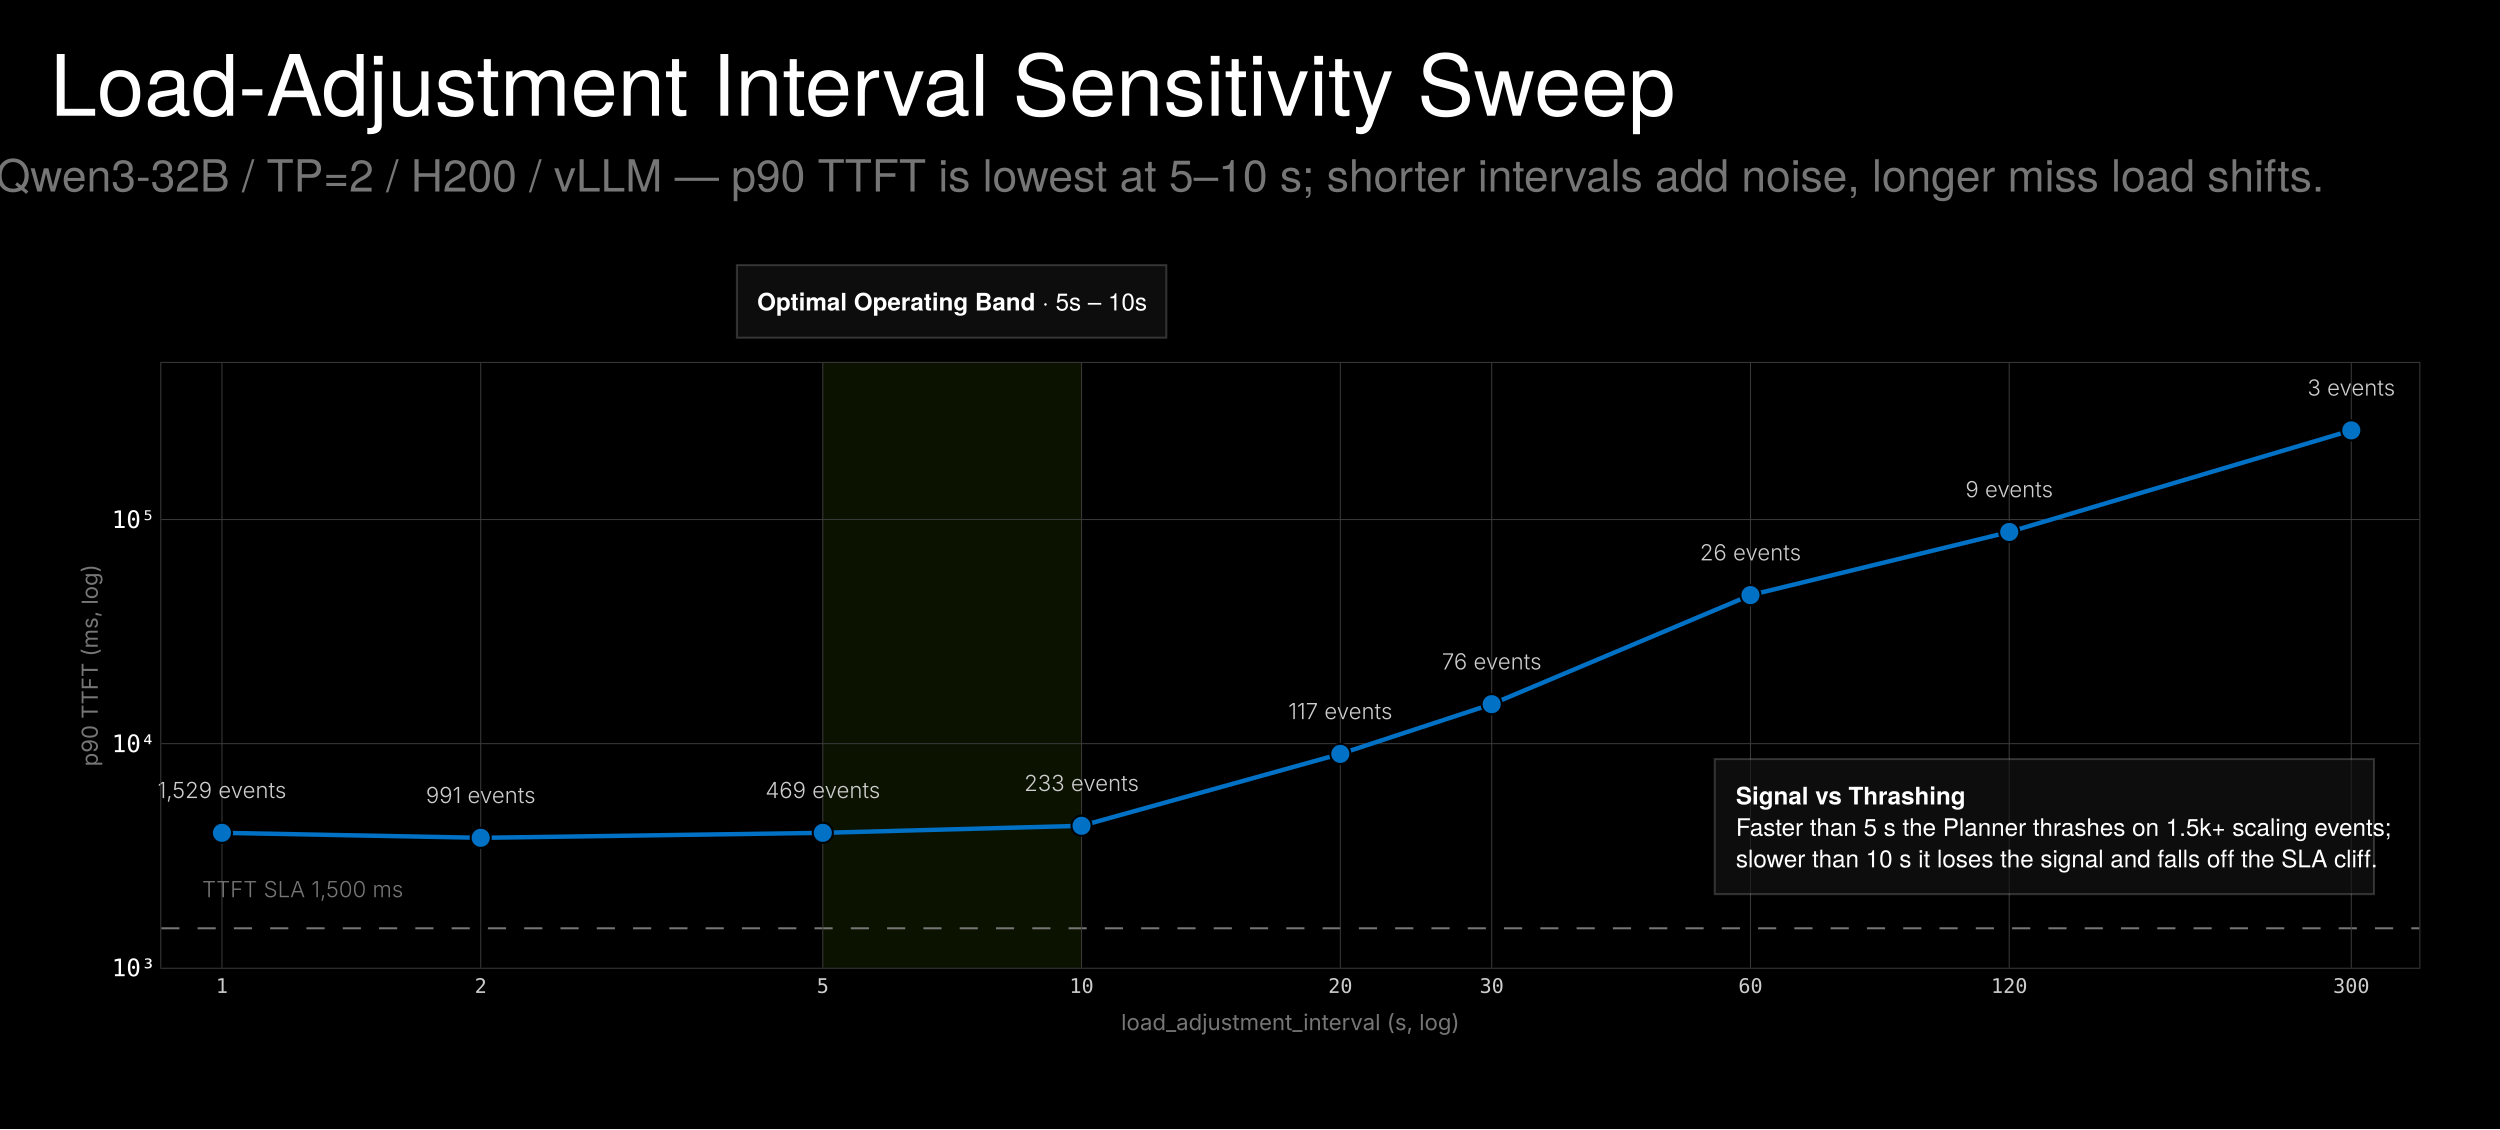
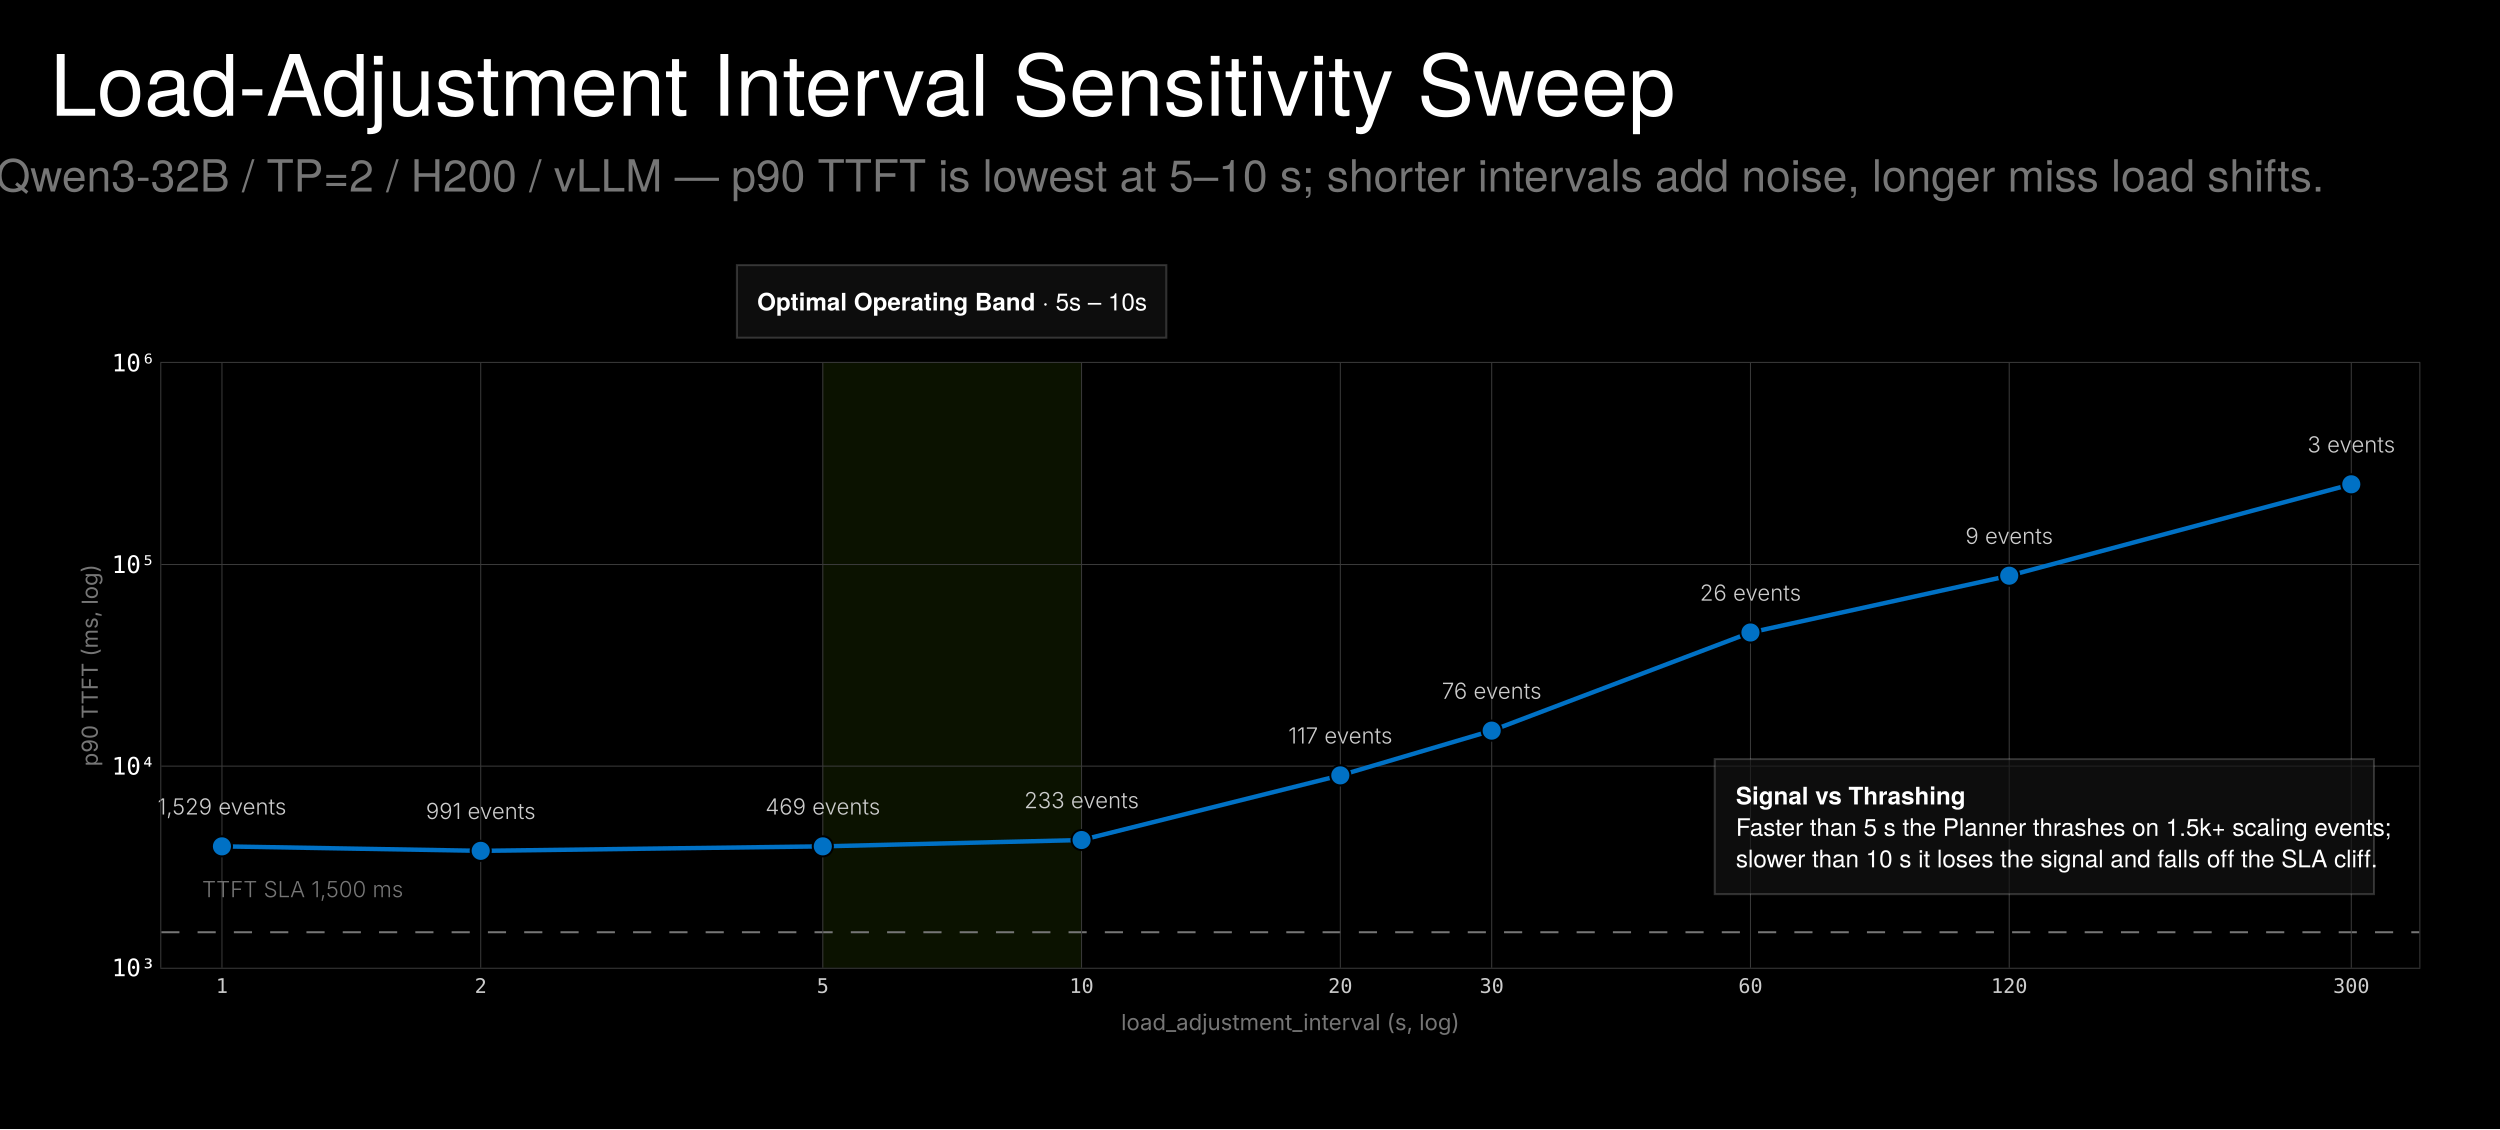
<svg xmlns="http://www.w3.org/2000/svg" class="main-svg" width="1240" height="560" style="" viewBox="0 0 1240 560">
  <rect x="0" y="0" width="1240" height="560" style="fill: rgb(0, 0, 0); fill-opacity: 1;" />
-   <defs id="defs-012c26">
+   <defs id="defs-72a878">
    <g class="clips">
-       <clipPath id="clip012c26xyplot" class="plotclip">
+       <clipPath id="clip72a878xyplot" class="plotclip">
        <rect width="1120" height="300" />
      </clipPath>
-       <clipPath class="axesclip" id="clip012c26x">
+       <clipPath class="axesclip" id="clip72a878x">
        <rect x="80" y="0" width="1120" height="560" />
      </clipPath>
-       <clipPath class="axesclip" id="clip012c26y">
+       <clipPath class="axesclip" id="clip72a878y">
        <rect x="0" y="180" width="1240" height="300" />
      </clipPath>
-       <clipPath class="axesclip" id="clip012c26xy">
+       <clipPath class="axesclip" id="clip72a878xy">
        <rect x="80" y="180" width="1120" height="300" />
      </clipPath>
    </g>
    <g class="gradients" />
    <g class="patterns" />
  </defs>
  <g class="bglayer" />
  <g class="layer-below">
    <g class="imagelayer" />
    <g class="shapelayer">
-       <g class="shape-group" data-index="0" clip-path="url(#clip012c26x)">
+       <g class="shape-group" data-index="0" clip-path="url(#clip72a878x)">
        <path data-index="0" fill-rule="evenodd" d="M408.11,480H536.45V180H408.11Z" style="opacity: 1; stroke: rgb(0, 0, 0); stroke-opacity: 0; fill: rgb(118, 185, 0); fill-opacity: 0.1; stroke-width: 0px;" />
      </g>
-       <g class="shape-group" data-index="1" clip-path="url(#clip012c26y)">
-         <path data-index="1" fill-rule="evenodd" d="M80,460.43L1200,460.43" style="opacity: 1; stroke: rgb(118, 118, 118); stroke-opacity: 1; fill: rgb(0, 0, 0); fill-opacity: 0; stroke-dasharray: 9px, 9px; stroke-width: 1px;" />
+       <g class="shape-group" data-index="1" clip-path="url(#clip72a878y)">
+         <path data-index="1" fill-rule="evenodd" d="M80,462.39L1200,462.39" style="opacity: 1; stroke: rgb(118, 118, 118); stroke-opacity: 1; fill: rgb(0, 0, 0); fill-opacity: 0; stroke-dasharray: 9px, 9px; stroke-width: 1px;" />
      </g>
    </g>
  </g>
  <g class="cartesianlayer">
    <g class="subplot xy">
      <g class="layer-subplot">
        <g class="shapelayer" />
        <g class="imagelayer" />
      </g>
      <g class="minor-gridlayer">
        <g class="x" />
        <g class="y" />
      </g>
      <g class="gridlayer">
        <g class="x">
          <path class="xgrid crisp" transform="translate(110.09,0)" d="M0,180v300" style="stroke: rgb(58, 58, 58); stroke-opacity: 1; stroke-width: 0.5px;" />
          <path class="xgrid crisp" transform="translate(238.44,0)" d="M0,180v300" style="stroke: rgb(58, 58, 58); stroke-opacity: 1; stroke-width: 0.5px;" />
          <path class="xgrid crisp" transform="translate(408.11,0)" d="M0,180v300" style="stroke: rgb(58, 58, 58); stroke-opacity: 1; stroke-width: 0.5px;" />
          <path class="xgrid crisp" transform="translate(536.45,0)" d="M0,180v300" style="stroke: rgb(58, 58, 58); stroke-opacity: 1; stroke-width: 0.5px;" />
          <path class="xgrid crisp" transform="translate(664.8,0)" d="M0,180v300" style="stroke: rgb(58, 58, 58); stroke-opacity: 1; stroke-width: 0.5px;" />
          <path class="xgrid crisp" transform="translate(739.88,0)" d="M0,180v300" style="stroke: rgb(58, 58, 58); stroke-opacity: 1; stroke-width: 0.5px;" />
          <path class="xgrid crisp" transform="translate(868.23,0)" d="M0,180v300" style="stroke: rgb(58, 58, 58); stroke-opacity: 1; stroke-width: 0.5px;" />
          <path class="xgrid crisp" transform="translate(996.57,0)" d="M0,180v300" style="stroke: rgb(58, 58, 58); stroke-opacity: 1; stroke-width: 0.5px;" />
          <path class="xgrid crisp" transform="translate(1166.24,0)" d="M0,180v300" style="stroke: rgb(58, 58, 58); stroke-opacity: 1; stroke-width: 0.5px;" />
        </g>
        <g class="y">
-           <path class="ygrid crisp" transform="translate(0,368.85)" d="M80,0h1120" style="stroke: rgb(58, 58, 58); stroke-opacity: 1; stroke-width: 0.5px;" />
-           <path class="ygrid crisp" transform="translate(0,257.69)" d="M80,0h1120" style="stroke: rgb(58, 58, 58); stroke-opacity: 1; stroke-width: 0.5px;" />
+           <path class="ygrid crisp" transform="translate(0,380)" d="M80,0h1120" style="stroke: rgb(58, 58, 58); stroke-opacity: 1; stroke-width: 0.5px;" />
+           <path class="ygrid crisp" transform="translate(0,280)" d="M80,0h1120" style="stroke: rgb(58, 58, 58); stroke-opacity: 1; stroke-width: 0.5px;" />
        </g>
      </g>
      <g class="zerolinelayer" />
      <g class="layer-between">
        <g class="shapelayer" />
        <g class="imagelayer" />
      </g>
      <path class="xlines-below" />
      <path class="ylines-below" />
      <g class="overlines-below" />
      <g class="xaxislayer-below" />
      <g class="yaxislayer-below" />
      <g class="overaxes-below" />
      <g class="overplot">
        <g class="xy" transform="translate(80,180)">
          <g class="scatterlayer mlayer">
-             <g class="trace scatter trace56e597" style="stroke-miterlimit: 2; opacity: 1;">
-               <g class="fills" clip-path="url(#clip012c26xyplot)" />
+             <g class="trace scatter trace7409cc" style="stroke-miterlimit: 2; opacity: 1;">
+               <g class="fills" clip-path="url(#clip72a878xyplot)" />
              <g class="errorbars" />
              <g class="lines">
-                 <path class="js-line" d="M30.09,233.08L158.44,235.56L328.11,233.08L456.45,229.59L584.8,193.93L659.88,169.27L788.23,115.18L916.57,83.86L1086.24,33.46" clip-path="url(#clip012c26xyplot)" style="vector-effect: none; fill: none; stroke: rgb(0, 113, 197); stroke-opacity: 1; stroke-width: 2.2px; opacity: 1;" />
+                 <path class="js-line" d="M30.09,239.79L158.44,242.02L328.11,239.79L456.45,236.65L584.8,204.58L659.88,182.39L788.23,133.72L916.57,105.55L1086.24,60.21" clip-path="url(#clip72a878xyplot)" style="vector-effect: none; fill: none; stroke: rgb(0, 113, 197); stroke-opacity: 1; stroke-width: 2.2px; opacity: 1;" />
              </g>
-               <g class="points" clip-path="url(#clip012c26xyplot)">
-                 <path class="point" transform="translate(30.09,233.08)" d="M5,0A5,5 0 1,1 0,-5A5,5 0 0,1 5,0Z" style="opacity: 1; stroke-width: 1px; fill: rgb(0, 113, 197); fill-opacity: 1; stroke: rgb(0, 0, 0); stroke-opacity: 1;" />
-                 <path class="point" transform="translate(158.44,235.56)" d="M5,0A5,5 0 1,1 0,-5A5,5 0 0,1 5,0Z" style="opacity: 1; stroke-width: 1px; fill: rgb(0, 113, 197); fill-opacity: 1; stroke: rgb(0, 0, 0); stroke-opacity: 1;" />
-                 <path class="point" transform="translate(328.11,233.08)" d="M5,0A5,5 0 1,1 0,-5A5,5 0 0,1 5,0Z" style="opacity: 1; stroke-width: 1px; fill: rgb(0, 113, 197); fill-opacity: 1; stroke: rgb(0, 0, 0); stroke-opacity: 1;" />
-                 <path class="point" transform="translate(456.45,229.59)" d="M5,0A5,5 0 1,1 0,-5A5,5 0 0,1 5,0Z" style="opacity: 1; stroke-width: 1px; fill: rgb(0, 113, 197); fill-opacity: 1; stroke: rgb(0, 0, 0); stroke-opacity: 1;" />
-                 <path class="point" transform="translate(584.8,193.93)" d="M5,0A5,5 0 1,1 0,-5A5,5 0 0,1 5,0Z" style="opacity: 1; stroke-width: 1px; fill: rgb(0, 113, 197); fill-opacity: 1; stroke: rgb(0, 0, 0); stroke-opacity: 1;" />
-                 <path class="point" transform="translate(659.88,169.27)" d="M5,0A5,5 0 1,1 0,-5A5,5 0 0,1 5,0Z" style="opacity: 1; stroke-width: 1px; fill: rgb(0, 113, 197); fill-opacity: 1; stroke: rgb(0, 0, 0); stroke-opacity: 1;" />
-                 <path class="point" transform="translate(788.23,115.18)" d="M5,0A5,5 0 1,1 0,-5A5,5 0 0,1 5,0Z" style="opacity: 1; stroke-width: 1px; fill: rgb(0, 113, 197); fill-opacity: 1; stroke: rgb(0, 0, 0); stroke-opacity: 1;" />
-                 <path class="point" transform="translate(916.57,83.86)" d="M5,0A5,5 0 1,1 0,-5A5,5 0 0,1 5,0Z" style="opacity: 1; stroke-width: 1px; fill: rgb(0, 113, 197); fill-opacity: 1; stroke: rgb(0, 0, 0); stroke-opacity: 1;" />
-                 <path class="point" transform="translate(1086.24,33.46)" d="M5,0A5,5 0 1,1 0,-5A5,5 0 0,1 5,0Z" style="opacity: 1; stroke-width: 1px; fill: rgb(0, 113, 197); fill-opacity: 1; stroke: rgb(0, 0, 0); stroke-opacity: 1;" />
+               <g class="points" clip-path="url(#clip72a878xyplot)">
+                 <path class="point" transform="translate(30.09,239.79)" d="M5,0A5,5 0 1,1 0,-5A5,5 0 0,1 5,0Z" style="opacity: 1; stroke-width: 1px; fill: rgb(0, 113, 197); fill-opacity: 1; stroke: rgb(0, 0, 0); stroke-opacity: 1;" />
+                 <path class="point" transform="translate(158.44,242.02)" d="M5,0A5,5 0 1,1 0,-5A5,5 0 0,1 5,0Z" style="opacity: 1; stroke-width: 1px; fill: rgb(0, 113, 197); fill-opacity: 1; stroke: rgb(0, 0, 0); stroke-opacity: 1;" />
+                 <path class="point" transform="translate(328.11,239.79)" d="M5,0A5,5 0 1,1 0,-5A5,5 0 0,1 5,0Z" style="opacity: 1; stroke-width: 1px; fill: rgb(0, 113, 197); fill-opacity: 1; stroke: rgb(0, 0, 0); stroke-opacity: 1;" />
+                 <path class="point" transform="translate(456.45,236.65)" d="M5,0A5,5 0 1,1 0,-5A5,5 0 0,1 5,0Z" style="opacity: 1; stroke-width: 1px; fill: rgb(0, 113, 197); fill-opacity: 1; stroke: rgb(0, 0, 0); stroke-opacity: 1;" />
+                 <path class="point" transform="translate(584.8,204.58)" d="M5,0A5,5 0 1,1 0,-5A5,5 0 0,1 5,0Z" style="opacity: 1; stroke-width: 1px; fill: rgb(0, 113, 197); fill-opacity: 1; stroke: rgb(0, 0, 0); stroke-opacity: 1;" />
+                 <path class="point" transform="translate(659.88,182.39)" d="M5,0A5,5 0 1,1 0,-5A5,5 0 0,1 5,0Z" style="opacity: 1; stroke-width: 1px; fill: rgb(0, 113, 197); fill-opacity: 1; stroke: rgb(0, 0, 0); stroke-opacity: 1;" />
+                 <path class="point" transform="translate(788.23,133.72)" d="M5,0A5,5 0 1,1 0,-5A5,5 0 0,1 5,0Z" style="opacity: 1; stroke-width: 1px; fill: rgb(0, 113, 197); fill-opacity: 1; stroke: rgb(0, 0, 0); stroke-opacity: 1;" />
+                 <path class="point" transform="translate(916.57,105.55)" d="M5,0A5,5 0 1,1 0,-5A5,5 0 0,1 5,0Z" style="opacity: 1; stroke-width: 1px; fill: rgb(0, 113, 197); fill-opacity: 1; stroke: rgb(0, 0, 0); stroke-opacity: 1;" />
+                 <path class="point" transform="translate(1086.24,60.21)" d="M5,0A5,5 0 1,1 0,-5A5,5 0 0,1 5,0Z" style="opacity: 1; stroke-width: 1px; fill: rgb(0, 113, 197); fill-opacity: 1; stroke: rgb(0, 0, 0); stroke-opacity: 1;" />
              </g>
-               <g class="text" clip-path="url(#clip012c26xyplot)" />
+               <g class="text" clip-path="url(#clip72a878xyplot)" />
            </g>
-             <g class="trace scatter trace1617b0" style="stroke-miterlimit: 2; opacity: 1;">
-               <g class="fills" clip-path="url(#clip012c26xyplot)" />
+             <g class="trace scatter trace69b13c" style="stroke-miterlimit: 2; opacity: 1;">
+               <g class="fills" clip-path="url(#clip72a878xyplot)" />
              <g class="errorbars" />
              <g class="lines" />
              <g class="points" />
              <g class="text">
                <g class="textpoint" transform="translate(0,-2.75)">
-                   <text x="30.09" y="218.59" text-anchor="middle" style="font-family: Geist, Inter, 'Helvetica Neue', Arial, sans-serif; font-size: 11px; fill: rgb(205, 205, 205); fill-opacity: 1; font-weight: 300; white-space: pre;">1,529 events</text>
-                 </g>
-                 <g class="textpoint" transform="translate(0,-2.75)">
-                   <text x="158.44" y="221.07" text-anchor="middle" style="font-family: Geist, Inter, 'Helvetica Neue', Arial, sans-serif; font-size: 11px; fill: rgb(205, 205, 205); fill-opacity: 1; font-weight: 300; white-space: pre;">991 events</text>
-                 </g>
-                 <g class="textpoint" transform="translate(0,-2.75)">
-                   <text x="328.11" y="218.59" text-anchor="middle" style="font-family: Geist, Inter, 'Helvetica Neue', Arial, sans-serif; font-size: 11px; fill: rgb(205, 205, 205); fill-opacity: 1; font-weight: 300; white-space: pre;">469 events</text>
-                 </g>
-                 <g class="textpoint" transform="translate(0,-2.75)">
-                   <text x="456.45" y="215.1" text-anchor="middle" style="font-family: Geist, Inter, 'Helvetica Neue', Arial, sans-serif; font-size: 11px; fill: rgb(205, 205, 205); fill-opacity: 1; font-weight: 300; white-space: pre;">233 events</text>
-                 </g>
-                 <g class="textpoint" transform="translate(0,-2.75)">
-                   <text x="584.8" y="179.45" text-anchor="middle" style="font-family: Geist, Inter, 'Helvetica Neue', Arial, sans-serif; font-size: 11px; fill: rgb(205, 205, 205); fill-opacity: 1; font-weight: 300; white-space: pre;">117 events</text>
-                 </g>
-                 <g class="textpoint" transform="translate(0,-2.75)">
-                   <text x="659.88" y="154.79" text-anchor="middle" style="font-family: Geist, Inter, 'Helvetica Neue', Arial, sans-serif; font-size: 11px; fill: rgb(205, 205, 205); fill-opacity: 1; font-weight: 300; white-space: pre;">76 events</text>
-                 </g>
-                 <g class="textpoint" transform="translate(0,-2.75)">
-                   <text x="788.23" y="100.69" text-anchor="middle" style="font-family: Geist, Inter, 'Helvetica Neue', Arial, sans-serif; font-size: 11px; fill: rgb(205, 205, 205); fill-opacity: 1; font-weight: 300; white-space: pre;">26 events</text>
-                 </g>
-                 <g class="textpoint" transform="translate(0,-2.75)">
-                   <text x="916.57" y="69.38" text-anchor="middle" style="font-family: Geist, Inter, 'Helvetica Neue', Arial, sans-serif; font-size: 11px; fill: rgb(205, 205, 205); fill-opacity: 1; font-weight: 300; white-space: pre;">9 events</text>
-                 </g>
-                 <g class="textpoint" transform="translate(0,-2.75)">
-                   <text x="1086.24" y="18.97" text-anchor="middle" style="font-family: Geist, Inter, 'Helvetica Neue', Arial, sans-serif; font-size: 11px; fill: rgb(205, 205, 205); fill-opacity: 1; font-weight: 300; white-space: pre;">3 events</text>
+                   <text x="30.09" y="226.76" text-anchor="middle" style="font-family: Geist, Inter, 'Helvetica Neue', Arial, sans-serif; font-size: 11px; fill: rgb(205, 205, 205); fill-opacity: 1; font-weight: 300; white-space: pre;">1,529 events</text>
+                 </g>
+                 <g class="textpoint" transform="translate(0,-2.75)">
+                   <text x="158.44" y="228.99" text-anchor="middle" style="font-family: Geist, Inter, 'Helvetica Neue', Arial, sans-serif; font-size: 11px; fill: rgb(205, 205, 205); fill-opacity: 1; font-weight: 300; white-space: pre;">991 events</text>
+                 </g>
+                 <g class="textpoint" transform="translate(0,-2.75)">
+                   <text x="328.11" y="226.76" text-anchor="middle" style="font-family: Geist, Inter, 'Helvetica Neue', Arial, sans-serif; font-size: 11px; fill: rgb(205, 205, 205); fill-opacity: 1; font-weight: 300; white-space: pre;">469 events</text>
+                 </g>
+                 <g class="textpoint" transform="translate(0,-2.75)">
+                   <text x="456.45" y="223.62" text-anchor="middle" style="font-family: Geist, Inter, 'Helvetica Neue', Arial, sans-serif; font-size: 11px; fill: rgb(205, 205, 205); fill-opacity: 1; font-weight: 300; white-space: pre;">233 events</text>
+                 </g>
+                 <g class="textpoint" transform="translate(0,-2.75)">
+                   <text x="584.8" y="191.54" text-anchor="middle" style="font-family: Geist, Inter, 'Helvetica Neue', Arial, sans-serif; font-size: 11px; fill: rgb(205, 205, 205); fill-opacity: 1; font-weight: 300; white-space: pre;">117 events</text>
+                 </g>
+                 <g class="textpoint" transform="translate(0,-2.75)">
+                   <text x="659.88" y="169.36" text-anchor="middle" style="font-family: Geist, Inter, 'Helvetica Neue', Arial, sans-serif; font-size: 11px; fill: rgb(205, 205, 205); fill-opacity: 1; font-weight: 300; white-space: pre;">76 events</text>
+                 </g>
+                 <g class="textpoint" transform="translate(0,-2.75)">
+                   <text x="788.23" y="120.69" text-anchor="middle" style="font-family: Geist, Inter, 'Helvetica Neue', Arial, sans-serif; font-size: 11px; fill: rgb(205, 205, 205); fill-opacity: 1; font-weight: 300; white-space: pre;">26 events</text>
+                 </g>
+                 <g class="textpoint" transform="translate(0,-2.75)">
+                   <text x="916.57" y="92.52" text-anchor="middle" style="font-family: Geist, Inter, 'Helvetica Neue', Arial, sans-serif; font-size: 11px; fill: rgb(205, 205, 205); fill-opacity: 1; font-weight: 300; white-space: pre;">9 events</text>
+                 </g>
+                 <g class="textpoint" transform="translate(0,-2.75)">
+                   <text x="1086.24" y="47.17" text-anchor="middle" style="font-family: Geist, Inter, 'Helvetica Neue', Arial, sans-serif; font-size: 11px; fill: rgb(205, 205, 205); fill-opacity: 1; font-weight: 300; white-space: pre;">3 events</text>
                </g>
              </g>
            </g>
          </g>
        </g>
      </g>
      <g class="zerolinelayer-above" />
      <path class="xlines-above crisp" d="M79.5,480.25H1200.5M79.5,179.75H1200.5" style="fill: none; stroke-width: 0.5px; stroke: rgb(58, 58, 58); stroke-opacity: 1;" />
      <path class="ylines-above crisp" d="M79.75,180V480M1200.25,180V480" style="fill: none; stroke-width: 0.5px; stroke: rgb(58, 58, 58); stroke-opacity: 1;" />
      <g class="overlines-above" />
      <g class="xaxislayer-above">
        <g class="xtick">
          <text text-anchor="middle" x="0" y="492.5" transform="translate(110.09,0)" style="font-family: 'Geist Mono', 'JetBrains Mono', 'Roboto Mono', 'SF Mono', Menlo, Consolas, monospace; font-size: 10px; fill: rgb(205, 205, 205); fill-opacity: 1; white-space: pre;">1</text>
        </g>
        <g class="xtick">
          <text text-anchor="middle" x="0" y="492.5" style="font-family: 'Geist Mono', 'JetBrains Mono', 'Roboto Mono', 'SF Mono', Menlo, Consolas, monospace; font-size: 10px; fill: rgb(205, 205, 205); fill-opacity: 1; white-space: pre;" transform="translate(238.44,0)">2</text>
        </g>
        <g class="xtick">
          <text text-anchor="middle" x="0" y="492.5" style="font-family: 'Geist Mono', 'JetBrains Mono', 'Roboto Mono', 'SF Mono', Menlo, Consolas, monospace; font-size: 10px; fill: rgb(205, 205, 205); fill-opacity: 1; white-space: pre;" transform="translate(408.11,0)">5</text>
        </g>
        <g class="xtick">
          <text text-anchor="middle" x="0" y="492.5" style="font-family: 'Geist Mono', 'JetBrains Mono', 'Roboto Mono', 'SF Mono', Menlo, Consolas, monospace; font-size: 10px; fill: rgb(205, 205, 205); fill-opacity: 1; white-space: pre;" transform="translate(536.45,0)">10</text>
        </g>
        <g class="xtick">
          <text text-anchor="middle" x="0" y="492.5" style="font-family: 'Geist Mono', 'JetBrains Mono', 'Roboto Mono', 'SF Mono', Menlo, Consolas, monospace; font-size: 10px; fill: rgb(205, 205, 205); fill-opacity: 1; white-space: pre;" transform="translate(664.8,0)">20</text>
        </g>
        <g class="xtick">
          <text text-anchor="middle" x="0" y="492.5" style="font-family: 'Geist Mono', 'JetBrains Mono', 'Roboto Mono', 'SF Mono', Menlo, Consolas, monospace; font-size: 10px; fill: rgb(205, 205, 205); fill-opacity: 1; white-space: pre;" transform="translate(739.88,0)">30</text>
        </g>
        <g class="xtick">
          <text text-anchor="middle" x="0" y="492.5" style="font-family: 'Geist Mono', 'JetBrains Mono', 'Roboto Mono', 'SF Mono', Menlo, Consolas, monospace; font-size: 10px; fill: rgb(205, 205, 205); fill-opacity: 1; white-space: pre;" transform="translate(868.23,0)">60</text>
        </g>
        <g class="xtick">
          <text text-anchor="middle" x="0" y="492.5" style="font-family: 'Geist Mono', 'JetBrains Mono', 'Roboto Mono', 'SF Mono', Menlo, Consolas, monospace; font-size: 10px; fill: rgb(205, 205, 205); fill-opacity: 1; white-space: pre;" transform="translate(996.57,0)">120</text>
        </g>
        <g class="xtick">
          <text text-anchor="middle" x="0" y="492.5" style="font-family: 'Geist Mono', 'JetBrains Mono', 'Roboto Mono', 'SF Mono', Menlo, Consolas, monospace; font-size: 10px; fill: rgb(205, 205, 205); fill-opacity: 1; white-space: pre;" transform="translate(1166.24,0)">300</text>
        </g>
      </g>
      <g class="yaxislayer-above">
        <g class="ytick">
          <text text-anchor="end" x="77.1" y="4.2" transform="translate(0,480)" style="font-family: 'Geist Mono', 'JetBrains Mono', 'Roboto Mono', 'SF Mono', Menlo, Consolas, monospace; font-size: 12px; fill: rgb(255, 255, 255); fill-opacity: 1; white-space: pre;">10³</text>
        </g>
        <g class="ytick">
-           <text text-anchor="end" x="77.1" y="4.2" style="font-family: 'Geist Mono', 'JetBrains Mono', 'Roboto Mono', 'SF Mono', Menlo, Consolas, monospace; font-size: 12px; fill: rgb(255, 255, 255); fill-opacity: 1; white-space: pre;" transform="translate(0,368.85)">10⁴</text>
-         </g>
-         <g class="ytick">
-           <text text-anchor="end" x="77.1" y="4.2" style="font-family: 'Geist Mono', 'JetBrains Mono', 'Roboto Mono', 'SF Mono', Menlo, Consolas, monospace; font-size: 12px; fill: rgb(255, 255, 255); fill-opacity: 1; white-space: pre;" transform="translate(0,257.69)">10⁵</text>
+           <text text-anchor="end" x="77.1" y="4.2" style="font-family: 'Geist Mono', 'JetBrains Mono', 'Roboto Mono', 'SF Mono', Menlo, Consolas, monospace; font-size: 12px; fill: rgb(255, 255, 255); fill-opacity: 1; white-space: pre;" transform="translate(0,380)">10⁴</text>
+         </g>
+         <g class="ytick">
+           <text text-anchor="end" x="77.1" y="4.2" style="font-family: 'Geist Mono', 'JetBrains Mono', 'Roboto Mono', 'SF Mono', Menlo, Consolas, monospace; font-size: 12px; fill: rgb(255, 255, 255); fill-opacity: 1; white-space: pre;" transform="translate(0,280)">10⁵</text>
+         </g>
+         <g class="ytick">
+           <text text-anchor="end" x="77.1" y="4.2" style="font-family: 'Geist Mono', 'JetBrains Mono', 'Roboto Mono', 'SF Mono', Menlo, Consolas, monospace; font-size: 12px; fill: rgb(255, 255, 255); fill-opacity: 1; white-space: pre;" transform="translate(0,180)">10⁶</text>
        </g>
      </g>
      <g class="overaxes-above" />
    </g>
  </g>
  <g class="polarlayer" />
  <g class="smithlayer" />
  <g class="ternarylayer" />
  <g class="geolayer" />
  <g class="funnelarealayer" />
  <g class="pielayer" />
  <g class="iciclelayer" />
  <g class="treemaplayer" />
  <g class="sunburstlayer" />
  <g class="glimages" />
-   <defs id="topdefs-012c26">
+   <defs id="topdefs-72a878">
    <g class="clips" />
  </defs>
  <g class="layer-above">
    <g class="imagelayer" />
    <g class="shapelayer" />
  </g>
  <g class="infolayer">
    <g class="g-gtitle">
      <text class="gtitle" x="24.8" y="28" text-anchor="start" dy="0.7em" style="opacity: 1; font-family: 'Helvetica Neue', HelveticaNeue, sans-serif; font-size: 42px; fill: rgb(255, 255, 255); fill-opacity: 1; font-weight: 300; white-space: pre;">Load-Adjustment Interval Sensitivity Sweep</text>
    </g>
    <g class="g-xtitle">
      <text class="xtitle" x="640" y="510.95" text-anchor="middle" style="opacity: 1; font-family: Geist, Inter, 'Helvetica Neue', Arial, sans-serif; font-size: 11px; fill: rgb(118, 118, 118); fill-opacity: 1; white-space: pre;">load_adjustment_interval (s, log)</text>
    </g>
    <g class="g-ytitle">
      <text class="ytitle" transform="rotate(-90,48.5,330)" x="48.5" y="330" text-anchor="middle" style="opacity: 1; font-family: Geist, Inter, 'Helvetica Neue', Arial, sans-serif; font-size: 11px; fill: rgb(118, 118, 118); fill-opacity: 1; white-space: pre;">p90 TTFT (ms, log)</text>
    </g>
    <g class="annotation" data-index="0" style="opacity: 1;">
      <g class="annotation-text-g" transform="rotate(0,472.28,149.5)">
        <g class="cursor-pointer" transform="translate(365,131)">
          <rect class="bg" x="0.5" y="0.5" width="213" height="36" style="stroke-width: 1px; stroke: rgb(255, 255, 255); stroke-opacity: 0.18; fill: rgb(20, 20, 20); fill-opacity: 0.65;" />
          <text class="annotation-text" text-anchor="middle" x="107.219" y="23" style="font-family: 'Helvetica Neue', HelveticaNeue, sans-serif; font-size: 12px; fill: rgb(255, 255, 255); fill-opacity: 1; font-weight: 300; white-space: pre;">
            <tspan style="font-weight:bold">Optimal Operating Band</tspan> · 5s – 10s</text>
        </g>
      </g>
    </g>
    <g class="annotation" data-index="1" style="opacity: 1;">
      <g class="annotation-text-g" transform="rotate(0,1013.6,410)">
        <g class="cursor-pointer" transform="translate(850,376)">
          <rect class="bg" x="0.5" y="0.5" width="327" height="67" style="stroke-width: 1px; stroke: rgb(255, 255, 255); stroke-opacity: 0.18; fill: rgb(20, 20, 20); fill-opacity: 0.65;" />
          <text class="annotation-text" text-anchor="start" x="11" y="23" style="font-family: 'Helvetica Neue', HelveticaNeue, sans-serif; font-size: 12px; fill: rgb(255, 255, 255); fill-opacity: 1; font-weight: 300; white-space: pre;">
            <tspan class="line" dy="0em" x="11" y="23">
              <tspan style="font-weight:bold">Signal vs Thrashing</tspan>
            </tspan>
            <tspan class="line" dy="1.3em" x="11" y="23">Faster than 5 s the Planner thrashes on 1.5k+ scaling events;</tspan>
            <tspan class="line" dy="2.6em" x="11" y="23">slower than 10 s it loses the signal and falls off the SLA cliff.</tspan>
          </text>
        </g>
      </g>
    </g>
    <g class="annotation" data-index="2" style="opacity: 1;">
      <g class="annotation-text-g" transform="rotate(0,150.16,441)">
        <g class="cursor-pointer" transform="translate(100,432)">
          <rect class="bg" x="0.5" y="0.5" width="99" height="17" style="stroke-width: 1px; stroke: rgb(0, 0, 0); stroke-opacity: 0; fill: rgb(0, 0, 0); fill-opacity: 0;" />
          <text class="annotation-text" text-anchor="middle" x="50.109" y="13" style="font-family: Geist, Inter, 'Helvetica Neue', Arial, sans-serif; font-size: 11px; fill: rgb(118, 118, 118); fill-opacity: 1; font-weight: 300; white-space: pre;">TTFT SLA 1,500 ms</text>
        </g>
      </g>
    </g>
    <g class="annotation" data-index="3" style="opacity: 1;">
      <g class="annotation-text-g" transform="rotate(0,575.62,87)">
        <g class="cursor-pointer" transform="translate(25,72)">
          <rect class="bg" x="0.5" y="0.5" width="1100" height="29" style="stroke-width: 1px; stroke: rgb(0, 0, 0); stroke-opacity: 0; fill: rgb(0, 0, 0); fill-opacity: 0;" />
          <text class="annotation-text" text-anchor="middle" x="550.375" y="23" style="font-family: 'Helvetica Neue', HelveticaNeue, sans-serif; font-size: 22px; fill: rgb(118, 118, 118); fill-opacity: 1; font-weight: 300; white-space: pre;">Qwen3-32B / TP=2 / H200 / vLLM — p90 TTFT is lowest at 5–10 s; shorter intervals add noise, longer miss load shifts.</text>
        </g>
      </g>
    </g>
  </g>
</svg>
